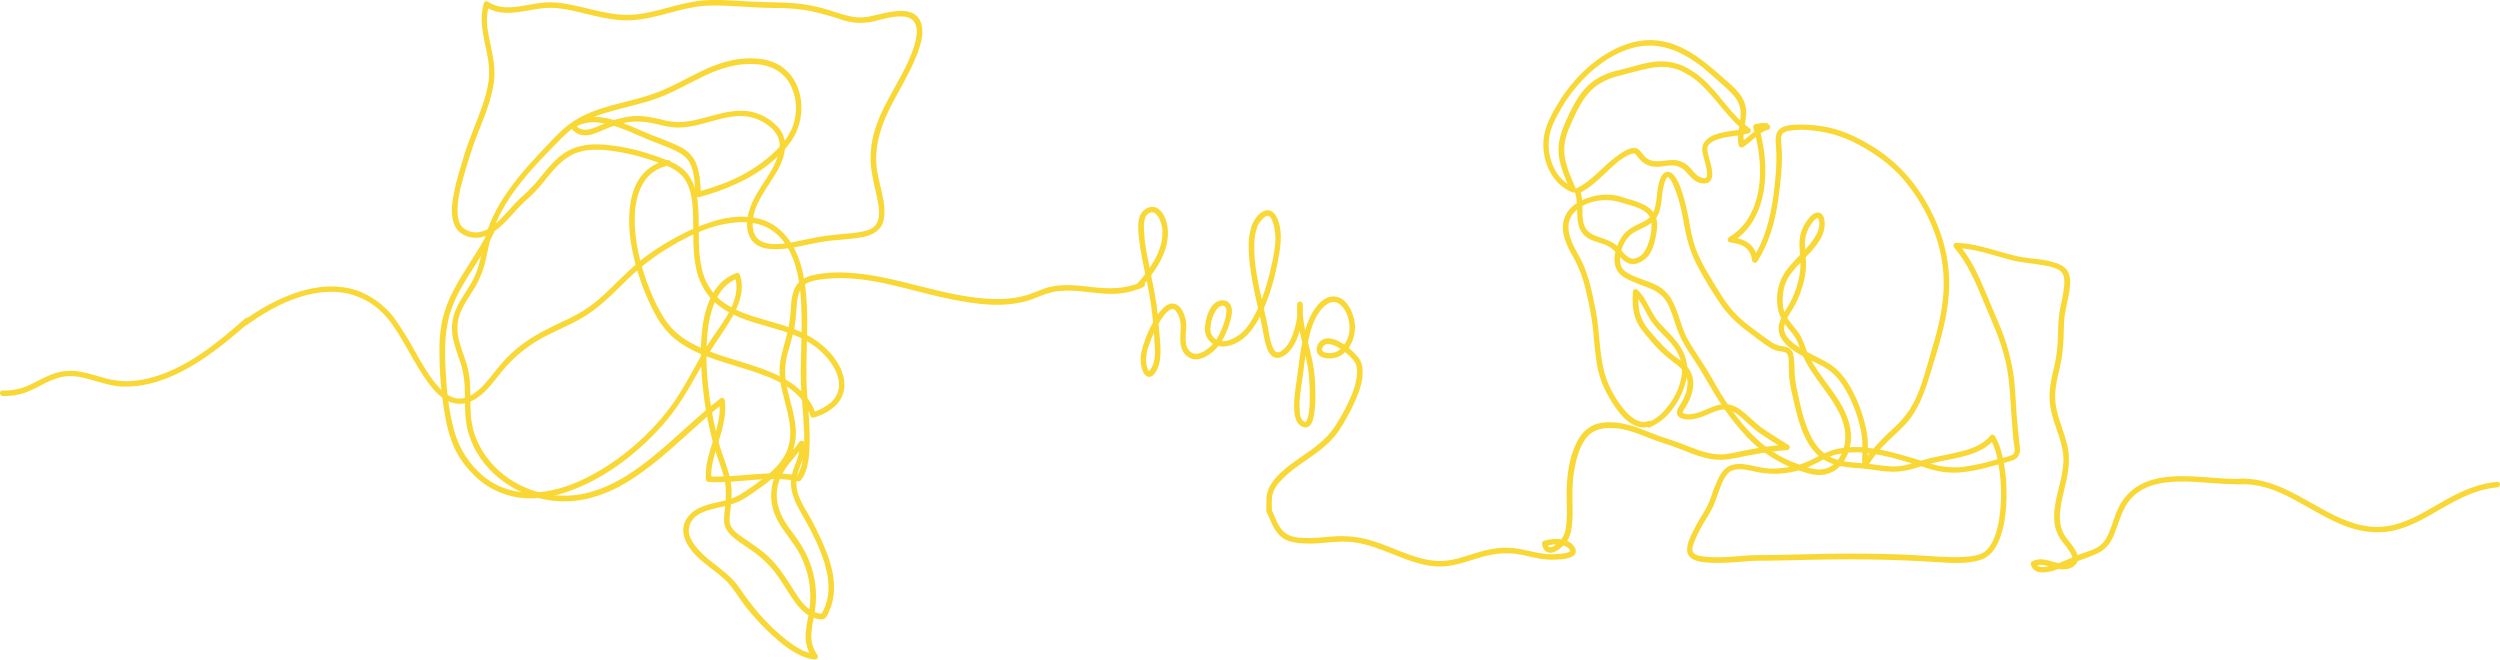
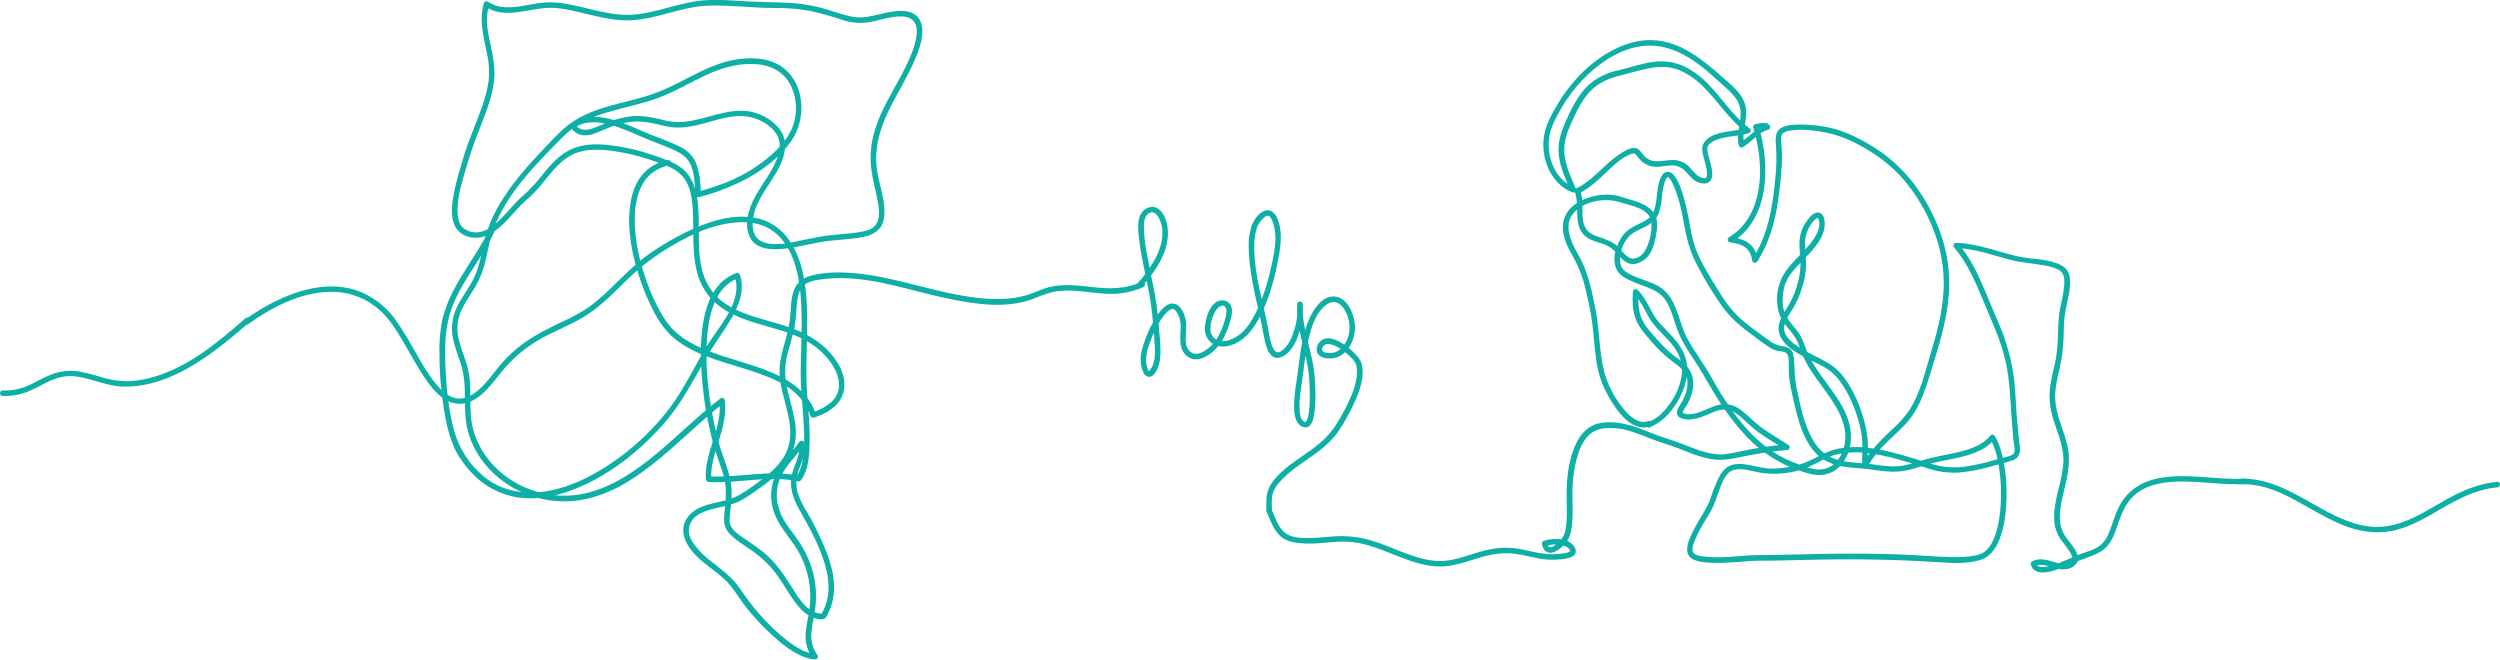
<svg xmlns="http://www.w3.org/2000/svg" viewBox="0 0 1357.06 357.96">
  <defs>
-     <style>.cls-1{fill:#f9d835;}</style>
+     <style>.cls-1{fill:#0EAFA7;}</style>
  </defs>
  <g id="Layer_1" data-name="Layer 1">
    <path class="cls-1" d="M1224.9,452.89c-9.69.51-19.37-.91-29-1.26-9.35-.34-19.42,0-27.8,4.64a27.63,27.63,0,0,0-10,9.46c-2.84,4.51-4.23,9.75-6.09,14.7-1.27,3.37-2.79,6.71-5.77,8.9-3.43,2.53-7.6,3.27-11.46,4.87-4.33,1.79-8.54,3.85-13,5.28-2.42.78-9,3.1-10-.7l-.69,1.69c3.82-2,7.91.34,11.72,1.22,3.32.77,7.47.68,10.08-1.85,4.75-4.61-2.4-11.55-5-15.21-4.84-6.68-3.29-15.14-1.59-22.65,1.85-8.19,4.25-16.27,2.86-24.73-1.64-10-7.28-19.08-7.07-29.41.11-5.39,1.47-10.64,2.67-15.87a81,81,0,0,0,1.87-15c.19-4.93.08-10,1-14.85.71-3.84,1.72-7.62,2.24-11.5.45-3.33.77-7.33-1-10.38-1.27-2.21-3.65-3.45-6-4.31-6.65-2.49-13.9-2.15-20.76-3.66-11.3-2.49-22-7.05-33.75-7.41a1.52,1.52,0,0,0-1.06,2.56c7.27,8.53,11.69,19.06,15.93,29.31,4.31,10.41,9.17,20.59,11.76,31.61,2.83,12,2.77,24.42,3.85,36.66.27,3,.43,6.11.89,9.13.28,1.88,1,4.72-.85,5.81a21.21,21.21,0,0,1-4.9,1.56c-1.53.41-3.07.77-4.6,1.21A105.39,105.39,0,0,1,1072,446.5a42.91,42.91,0,0,1-17.65-1.82c-11.1-3.39-22.15-7.14-33.73-8.52a51.36,51.36,0,0,0-16.64.53c-5.54,1.18-10.06,4-15.09,6.39A43.22,43.22,0,0,1,974.73,447a49,49,0,0,1-7.75.42,49.86,49.86,0,0,1-7-1.13c-4.23-.86-9.09-2.11-13.37-.86-3.43,1-5.64,4-7.21,7a97.64,97.64,0,0,0-4.53,11.59,44,44,0,0,1-4.1,8.07,106.85,106.85,0,0,0-5.45,9.75c-1.43,3-3.06,6.37-3,9.74,0,6.15,8.08,6.7,12.62,6.94,6.94.37,13.88-.31,20.79-.86,3.78-.3,7.57-.22,11.36-.26,6.65-.08,13.3-.25,19.94-.42,23.42-.58,46.78-.34,70.15,1.16,7.86.51,16.58,1.25,24.22-1.1,6.08-1.87,9.24-7.43,11.17-13.15,2.5-7.44,3.17-15.54,3.1-23.34a84.33,84.33,0,0,0-3-22.85,33.41,33.41,0,0,0-3.33-8,1.5,1.5,0,0,0-2.35-.3c-4.13,5.29-10.85,7.47-17.14,9-6.52,1.6-13.18,2.49-19.61,4.45-4.45,1.37-8.94,3-13.62,3.31s-9.38-.48-14-1.1c-6.86-.92-14.08-.65-20.67-3.07-6.24-2.29-10.28-7.41-13-13.27-3.52-7.47-5.28-15.74-6.91-23.78a54.37,54.37,0,0,1-1.34-9.22,79.12,79.12,0,0,0-.52-9c-.37-2.48-1.23-4.34-3.74-5.21a38.66,38.66,0,0,0-4.38-.9,15.53,15.53,0,0,1-5.2-2.69c-3.41-2.38-6.74-4.94-10.08-7.42a66.41,66.41,0,0,1-8.91-7.84,67.73,67.73,0,0,1-7.34-9.91c-2.56-4-5.06-8-7.4-12.16a82.75,82.75,0,0,1-6.15-12.54,73.79,73.79,0,0,1-2.94-11.34,156.17,156.17,0,0,0-3.45-16.18c-1.24-4.13-2.62-8.77-5.31-12.22-2.32-3-5.49-2.59-7.14.82-2.87,6-1.57,12.9-4.08,18.92-1.4,3.37-4.62,5-7.74,6.46s-6.35,3.12-8.62,6c-3.86,4.88-6.67,13.44-3.41,19.3,1.32,2.37,3.67,3.81,6,5,3.25,1.56,6.6,2.8,10,4.06,3.57,1.33,7,3,9.46,6s3.91,7.2,5.18,11a80.94,80.94,0,0,0,4.09,10.88,108.88,108.88,0,0,0,6.92,11.43c5,7.49,9.11,15.45,14,23a133.48,133.48,0,0,0,14.73,19,72.32,72.32,0,0,0,34.21,20.05c6,1.62,12,.48,16.36-4.06s6.25-11,6-17.09c-.62-14.54-12.31-25.57-19.61-37.18a48.77,48.77,0,0,1-4.83-9.53c-1.23-3.46-2.35-6.58-4.61-9.54s-4.74-5.46-6.37-8.7c-1.76-3.52-1.89-7.8-1.43-11.63a21.65,21.65,0,0,1,3-9.09,48.24,48.24,0,0,1,5.74-7c4.25-4.51,9.15-8.9,12-14.5a15.55,15.55,0,0,0,1.89-7.58c-.08-2.13-.6-5.34-3.14-5.85-2.33-.46-4.41,1.71-5.72,3.34a21.29,21.29,0,0,0-4.39,8.86c-.9,4.27-.31,8.59,0,12.89a38,38,0,0,1-1.37,13.07,48.59,48.59,0,0,1-4.72,11.66c-1.85,3.12-4.07,6.12-5.16,9.62-3.82,12.33,13.52,18.78,21.73,23.11a37.19,37.19,0,0,1,6.29,3.88,32,32,0,0,1,6.35,7.42,70.13,70.13,0,0,1,8.67,20,53.79,53.79,0,0,1,1.76,9.34c.41,4.68-.18,9.37,0,14.06a1.51,1.51,0,0,0,2.79.76,61.75,61.75,0,0,1,10.87-13.6c3.88-3.87,8.21-7.35,11.65-11.64,6.78-8.44,9.62-18.77,12.77-28.93,3.63-11.68,7.2-23.44,8.6-35.63a81.78,81.78,0,0,0-3.33-34.68,99.17,99.17,0,0,0-14.82-28.6,82.07,82.07,0,0,0-23-20.93c-8.63-5.32-17.9-9.64-28-11a78.22,78.22,0,0,0-11.94-.82c-3.19.06-7,.2-9.8,2-3.33,2.16-2.81,6.83-2.53,10.27a96.71,96.71,0,0,1-.38,16.84c-1.16,12.24-2.91,24.73-8.08,36a61.42,61.42,0,0,1-4.25,7.76l2.74.36a13,13,0,0,0-4.58-8.63c-2.8-2.17-6.35-3-9.78-3.52l.36,2.75c16.39-9.86,19.71-30.55,17.61-48.11a87.9,87.9,0,0,0-3.06-14.81l-1,1.84a11.58,11.58,0,0,1,4.63-.56l.4-2.94c-.78,0-1.56,0-2.35,0v3a14.15,14.15,0,0,1,2.79.59v-2.89c-5.78,1.53-9.45,6.91-14.49,9.78l2.2.89c-1.74-7.05,2.45-14.21.5-21.33-1.82-6.61-8.06-11.18-12.95-15.51-10.7-9.49-22.44-19.06-37.45-19.6-14.08-.5-27.79,7.76-37.62,17.21a83.18,83.18,0,0,0-13,16.23c-3.28,5.31-6.73,11.39-8,17.58-2.45,12.2,3.13,27,15.31,31.67,1.38.53,2.14-1.15,1.7-2.2-2.3-5.4-4.84-10.84-5.86-16.66-1.08-6.17.33-11.72,2.82-17.35,3.37-7.61,6.91-15.8,13.59-21.13a32,32,0,0,1,12.09-5.71c5.63-1.46,11.28-3.14,17-4.32s11.44-1.16,16.88,1.1a41.52,41.52,0,0,1,13.35,9.49c7.94,8,13.89,17.82,23.13,24.51l.36-2.74c-4,1.21-8.25,1.36-12.32,2.15-3.84.75-8.25,1.92-10.83,5.09-2,2.49-1.7,4.85-1,7.77.77,3.11,1.92,6.27,2.07,9.49,0,.71.11,2-.48,2.49-1,.77-3.2-.25-4-.74-2.11-1.24-3.54-3.54-5.29-5.22a12.16,12.16,0,0,0-7-3.52c-5.58-.74-11.82,2.59-16.6-1.61-2.2-1.94-3.2-5.36-6.68-5.05-2.68.25-5.36,2-7.53,3.46a62.57,62.57,0,0,0-7.51,6.08c-5,4.58-9.73,9.56-16,12.48a1.51,1.51,0,0,0-.69,1.7c3.13,8.68-2,20.77,8.29,25.87,3.88,1.92,8.61,2.32,12,5.17,2.87,2.42,5,6.09,8.46,7.68,3.82,1.73,8.2-.55,10.8-3.45s3.68-7.17,4.42-10.82,1.36-8-.32-11.59-5.29-5.63-8.83-7c-2-.81-4.13-1.41-6.23-2s-3.9-1.32-5.89-1.74a29.76,29.76,0,0,0-14.48.91c-4.42,1.34-8.84,3.62-11.72,7.34a15.33,15.33,0,0,0-2.64,12.44c.85,4.71,3.18,9,5.56,13.11a64.67,64.67,0,0,1,6.42,17,176.37,176.37,0,0,1,3.55,17.78c.89,6.42,1.2,12.9,2.08,19.31a56.7,56.7,0,0,0,3.32,13.9,66.3,66.3,0,0,0,5.12,9.95c3.61,5.77,9,13.24,16.39,14.08a9.65,9.65,0,0,0,4.58-.58c1.79-.67,1-3.57-.79-2.89-6.31,2.39-12-4.22-15.31-8.74a53.18,53.18,0,0,1-8.8-17.85c-2.77-11-2.47-22.42-4.64-33.49-2-10.42-4.11-21-9.5-30.29-4.11-7.09-8.71-16.88-1.43-23.61,6.25-5.77,16.54-7.22,24.42-4.66,6,1.93,16.34,3.33,16.84,11.31a30.12,30.12,0,0,1-1.79,11.07c-1.2,3.58-3.4,7.37-7.51,8.11-3.63.66-6.39-3.89-8.58-6.08-3.17-3.16-6.87-4.36-11-5.76a14.06,14.06,0,0,1-5.85-3.18,10.84,10.84,0,0,1-2.55-6.48c-.57-5.2.33-10.57-1.48-15.59l-.69,1.69c5.27-2.47,9.59-6.42,13.79-10.36S886,279,891.52,276.8c1.39-.56,2.26-.77,3.22.43a22,22,0,0,0,3.17,3.65,12,12,0,0,0,6.8,2.71c3,.2,5.88-.64,8.84-.72a10,10,0,0,1,8,3.31c1.64,1.66,3,3.62,5,4.93,2.29,1.52,6.61,2.66,8.49-.09,1.58-2.3.81-5.69.27-8.2-.63-2.88-1.78-5.76-2.07-8.71-.37-3.77,5.71-5.56,8.71-6.25,4.56-1.05,9.37-1.11,13.85-2.48a1.52,1.52,0,0,0,.36-2.74c-8.85-6.4-14.61-15.92-22.14-23.65a46.6,46.6,0,0,0-13.25-9.87,29.85,29.85,0,0,0-17.37-2.4c-6.2.91-12.15,3-18.24,4.44A37.74,37.74,0,0,0,872,236.65c-7.45,5.18-11.54,13.38-15.16,21.44-2.79,6.22-5,12.24-4.19,19.17s3.79,13.23,6.48,19.55l1.69-2.2c-10.11-3.87-14.76-16.28-13.48-26.4.72-5.75,3.74-11.28,6.59-16.23a80.86,80.86,0,0,1,11.85-15.8c8.76-9.09,20.94-17.33,33.87-18.3,14.08-1,26.64,7.35,36.58,16.44,2.63,2.41,5.39,4.71,8,7.17s5.31,5.22,6.45,8.67c2.36,7.14-2.13,14.63-.33,21.89a1.52,1.52,0,0,0,2.2.9c4.75-2.7,8.37-8.05,13.78-9.48,1.36-.36,1.49-2.62,0-2.89a17.14,17.14,0,0,0-3.59-.7,1.5,1.5,0,0,0,0,3c.79,0,1.57.05,2.35,0,1.62,0,2.12-2.69.4-2.95a15.07,15.07,0,0,0-6.22.56,1.52,1.52,0,0,0-1.05,1.85c4.67,15.59,6.08,35.14-2.93,49.5a30.88,30.88,0,0,1-10.24,10c-1,.6-1,2.53.36,2.74,2.89.44,6,1,8.42,2.74s3.42,4.46,3.84,7.31c.2,1.37,2.11,1.33,2.74.36,6.16-9.58,9.39-20.68,11.11-31.85.91-5.9,1.58-11.86,2-17.81a89.6,89.6,0,0,0,.29-9c-.07-2-.36-4-.43-6,0-1.53-.28-3.89,1-5a7.68,7.68,0,0,1,3.7-1.35,44.39,44.39,0,0,1,11.46-.16,64.35,64.35,0,0,1,25.38,7.52c9.41,5,17.94,11.09,24.89,19.19a95.13,95.13,0,0,1,16.13,27,79.49,79.49,0,0,1,5.62,32.31c-.48,11.95-3.54,23.59-7,35-3.07,10.17-5.56,21.16-11.24,30.26a56.51,56.51,0,0,1-9.85,11.2,108.69,108.69,0,0,0-11.57,12.13,48.16,48.16,0,0,0-4.37,6.49l2.8.76c-.22-4.57.34-9.14,0-13.71a57.38,57.38,0,0,0-1.64-9.47,76.33,76.33,0,0,0-7.71-19.24c-2.92-5.07-6.57-9.75-11.61-12.84-4.88-3-10.21-5.17-15.11-8.13-4.08-2.47-10.08-6.54-9.25-12.11.52-3.49,2.88-6.59,4.68-9.52a50,50,0,0,0,4.57-10.08,45.48,45.48,0,0,0,2.56-11.92c.27-4.44-.61-8.84-.56-13.28a18.6,18.6,0,0,1,3.33-10.56,11.8,11.8,0,0,1,2.59-2.91c.78-.58,1-.82,1.42,0,1.1,2.44.21,5.77-.88,8a32.57,32.57,0,0,1-5,7.11c-4,4.54-8.58,8.58-12.09,13.52a26.68,26.68,0,0,0-4.3,18.34,20.41,20.41,0,0,0,3.7,9.64c1.89,2.7,4.27,5,6,7.83,1.91,3,2.63,6.56,4.07,9.8a62.13,62.13,0,0,0,5.25,9.26c3.92,5.88,8.43,11.36,12.1,17.4,3.5,5.76,6.23,12.23,5.69,19.1-.46,5.76-3.26,11.91-8.57,14.69-5.95,3.11-13.22-.09-18.95-2.32a62.4,62.4,0,0,1-16.5-9.46c-12-9.71-21.05-23.24-28.46-36.65-4.13-7.49-9.46-14.26-13.48-21.81-3.63-6.84-4.59-14.85-8.73-21.44a19.63,19.63,0,0,0-7.57-7c-3.07-1.6-6.41-2.56-9.61-3.84-2.69-1.09-5.93-2.23-8.12-4.21-2.35-2.13-2.5-5.5-2.05-8.45a18.89,18.89,0,0,1,4.73-10.1c2.49-2.55,6-3.72,9.12-5.36,2.82-1.49,5.29-3.43,6.63-6.39s1.7-6.36,2.06-9.6a31.65,31.65,0,0,1,1.92-9.13,7,7,0,0,1,1-1.63c.22-.26.19-.2.56.07a10.34,10.34,0,0,1,2.55,3.88,49.27,49.27,0,0,1,2.45,6.35,101.2,101.2,0,0,1,3.28,14c1.37,7.78,3.12,15.23,6.73,22.31a192.82,192.82,0,0,0,13.8,23c4.34,6.19,9.93,11.09,16,15.49,3.3,2.37,6.46,5.08,9.93,7.2a15,15,0,0,0,4.34,1.95c1.49.34,3.24.3,4.63,1,1.91,1,1.58,4.77,1.66,6.56.12,2.69,0,5.41.35,8.09a103.69,103.69,0,0,0,2,10.28c.86,4,1.81,7.92,3,11.81,2,6.53,4.76,13.35,9.7,18.26,4,3.95,9.17,6,14.63,6.91,3.37.57,6.76.71,10.16,1,4.47.4,8.89,1.24,13.36,1.6a38.24,38.24,0,0,0,12.7-1c4.1-1.05,8.07-2.55,12.18-3.55,6.17-1.49,12.48-2.31,18.58-4.12,5.57-1.66,11.27-4.14,14.94-8.84l-2.36-.31c3.32,5.48,4.53,12.35,5.27,18.62a90.63,90.63,0,0,1-.19,24.18c-.93,6.11-2.52,13.34-7.12,17.84-2.2,2.16-5.4,2.8-8.36,3.21a74.84,74.84,0,0,1-12.25.42c-8.64-.25-17.25-1.08-25.88-1.39q-19.47-.67-39-.38c-12.94.2-25.87.71-38.81.74-5.95,0-11.9.89-17.85,1.09a69.07,69.07,0,0,1-10.47-.25c-1.86-.22-5.16-.5-6.39-2.2-1.45-2,.59-6.06,1.4-7.94a83.63,83.63,0,0,1,5.33-10,61.13,61.13,0,0,0,4.21-7.43c1.56-3.71,2.65-7.59,4.21-11.29,1.26-3,3-7,6.37-8.08,4.24-1.41,9.4.29,13.59,1.12a47.49,47.49,0,0,0,27.36-2.87c5.11-2.17,9.61-5.32,15-6.72a46.89,46.89,0,0,1,16.74-.85c11.39,1.25,22.35,5,33.24,8.39a44.77,44.77,0,0,0,16.8,2.2,88.49,88.49,0,0,0,17.2-3.26c3.53-1,7.13-1.83,10.62-2.95a9,9,0,0,0,3.49-1.63,6.76,6.76,0,0,0,1.7-5.73c-.65-6-1.32-12-1.79-18.08s-.58-12.36-1.29-18.5a111.55,111.55,0,0,0-8.9-32c-4.31-9.83-8-20-13-29.47a72.35,72.35,0,0,0-8.6-12.82l-1.06,2.56c10.09.31,19.57,3.82,29.23,6.38,6.3,1.67,12.76,1.92,19.14,3.16,2.68.52,5.64,1.13,7.92,2.71,2.58,1.79,2.62,5.13,2.43,8a85.48,85.48,0,0,1-2.07,11.55,74.68,74.68,0,0,0-1.25,12.49,108.75,108.75,0,0,1-1.16,15.51c-.88,4.84-2.3,9.55-3,14.42a38.75,38.75,0,0,0,.41,14.52c1,4.51,2.73,8.84,4.15,13.24s2.62,9.09,2.49,13.82a61.47,61.47,0,0,1-1.94,12c-1.74,7.42-4.09,15.28-2.68,23a21.83,21.83,0,0,0,4.71,9.49,52.34,52.34,0,0,1,3.14,4.29c.72,1.13,1.72,2.64,1.58,4.05-.16,1.65-2.1,2.3-3.49,2.6-2.14.47-4.31-.13-6.34-.74-4.08-1.23-8-2.5-12-.37a1.53,1.53,0,0,0-.69,1.7c2.41,8.6,16.12,2.08,21,0,3.67-1.56,7.26-2.95,11-4.29,4-1.42,7.79-3.34,10.37-6.79s3.82-7.76,5.24-11.76c1.83-5.13,3.81-10.07,7.77-14,7-6.86,17.31-8.18,26.68-8.22,11.32,0,22.61,1.95,33.93,1.35,1.92-.11,1.93-3.11,0-3Z" transform="translate(-6.5 -193.06)" />
    <path class="cls-1" d="M902.09,425a29.61,29.61,0,0,0,12.26-9.9,40,40,0,0,0,7.39-15.46,23.2,23.2,0,0,0-1.81-16.06c-3.11-6.06-8.22-10.32-12.68-15.29-4.82-5.38-6.57-12.82-11.83-17.88a1.52,1.52,0,0,0-2.56,1.06c-.24,4.58-.28,9.3,1.16,13.71,1.6,4.86,4.84,8.61,8.15,12.4a74.47,74.47,0,0,0,12,11.58c4,2.88,8.06,5.88,8.36,11.21a19,19,0,0,1-1.84,8.5c-.77,1.76-1.91,3.31-2.84,5a5.44,5.44,0,0,0-1,4c.46,1.66,2.23,2.37,3.76,2.67,4.63.91,8.94-.82,13.13-2.59,3.84-1.62,8.39-3.73,12.56-2,2.6,1.1,4.82,3.16,6.89,5s4.29,4,6.59,5.8c5,3.88,10.54,6.91,15.81,10.33l.76-2.79A202.33,202.33,0,0,0,951.56,438c-3.9.77-7.79,1.85-11.79,1.73A38.53,38.53,0,0,1,929,437.53c-3.44-1.13-6.79-2.51-10.16-3.81s-7-2.39-10.53-3.6C902,428,896.05,425,889.62,423.48c-5.68-1.36-12.66-2-18.16.35-4.12,1.8-7.1,5.43-9.09,9.36-4.29,8.46-5.42,18.57-5.5,27.94,0,4.18.25,8.37.11,12.56-.12,3.45-.31,7.67-2.05,10.75a13.65,13.65,0,0,1-5,5,3.37,3.37,0,0,1-2.4.63c-.9-.3-1-1.61-1.18-2.4l-1.05,1.84a18.86,18.86,0,0,1,8.5-.74c1.67.3,4.8,1.53,5,3.36,0,.16,0,.07,0,.09a3.73,3.73,0,0,1-.79.52,10.3,10.3,0,0,1-2.52.67,41,41,0,0,1-6.07.5c-7.53.2-14.68-2.79-22.13-3.42-6.65-.56-13.06.71-19.39,2.66-6.64,2-13.17,4.58-20.23,4.43-6.26-.13-12.31-2-18.13-4.16-6.13-2.29-12.12-5-18.39-6.9A57.28,57.28,0,0,0,730,484.26c-4.23.31-8.46.82-12.71.86-3.7,0-7.88,0-11.3-1.64-5.24-2.46-7-8.86-9.14-13.74-.79-1.76-3.38-.23-2.6,1.52,2.18,4.87,3.9,10.52,8.44,13.77,2.54,1.81,5.62,2.44,8.66,2.8a62.52,62.52,0,0,0,12.31,0c4.06-.32,8.13-.78,12.21-.78a46.34,46.34,0,0,1,11.54,1.53c6.8,1.74,13.23,4.6,19.76,7.12,6.33,2.44,12.87,4.56,19.69,4.86,7.5.32,14.41-2.21,21.46-4.39s13.79-3.42,21.06-2.46c4.15.55,8.17,1.75,12.28,2.5a41.58,41.58,0,0,0,9.77.62c3.06-.16,12-.57,10.24-5.81-1-2.86-4.25-4.64-7-5.15a22.17,22.17,0,0,0-10.1.75,1.53,1.53,0,0,0-1,1.84c.36,2.24,1.58,4.44,4.06,4.64,2.09.17,4.06-1,5.65-2.25a16.78,16.78,0,0,0,4.37-4.86c1.62-2.87,2.06-6.56,2.32-9.79.51-6.36-.18-12.75.16-19.12a72.86,72.86,0,0,1,2.2-14.84c1.2-4.48,3-9.14,6.21-12.56,3.92-4.14,9.4-4.6,14.84-4.17,6.73.52,13,3.26,19.19,5.68,3.29,1.29,6.64,2.34,10,3.44,3.6,1.18,7.1,2.64,10.64,4a63.68,63.68,0,0,0,12.06,3.63,33,33,0,0,0,12.36-.38c9.56-1.95,19.17-3.81,28.92-4.5a1.52,1.52,0,0,0,.76-2.8c-4.62-3-9.4-5.74-13.9-8.92-4.23-3-7.69-6.9-11.82-10-3.71-2.79-7.63-3.9-12.2-2.8-4.34,1.05-8.21,3.46-12.53,4.57-2,.5-4.48.83-6.4,0-.44-.19-.51-.23-.53-.4a4,4,0,0,1,.67-1.59c.88-1.57,1.94-3,2.7-4.67a25.34,25.34,0,0,0,2.3-7.79,14.56,14.56,0,0,0-5.36-13c-1.7-1.46-3.57-2.72-5.36-4.06a48.86,48.86,0,0,1-5.88-5.35c-2.31-2.4-4.47-4.93-6.65-7.44a28.78,28.78,0,0,1-4.51-6.65c-2.17-4.67-2.11-9.92-1.85-14.95l-2.56,1.06c4.28,4.11,6.15,9.93,9.42,14.77,3.52,5.19,8.76,9,12.38,14.12,3.2,4.56,4.89,9.52,4.17,15.1a35.16,35.16,0,0,1-5.7,14.52c-3,4.56-7.11,9-12.27,11.07-1.78.71-1,3.61.79,2.89Z" transform="translate(-6.5 -193.06)" />
    <path class="cls-1" d="M625.79,349.23c7.51-8.28,15.26-19.09,14.66-30.83-.22-4.27-1.65-9.55-5.37-12.11s-8.75.42-10,4.44-.69,8.76-.17,12.92c.8,6.38,2.1,12.67,3.42,19a199.27,199.27,0,0,1,3.55,20.29c.53,5.07,1,10.21,1.29,15.3.3,4.51.81,9.74-1.27,13.92a20.19,20.19,0,0,1-1.59,2.32s-.36.22-.17.09.28.18.09,0c.12.12-.13-.14-.21-.24-1-1.37-1.27-3.55-1.38-5.21a22.31,22.31,0,0,1,1.58-8.8,70.83,70.83,0,0,1,4.1-9.57,32.87,32.87,0,0,1,5.29-7.93,13.61,13.61,0,0,1,1.28-1.15,9.64,9.64,0,0,1,1.22-.7,1.73,1.73,0,0,1,1.14-.16c-.34,0,.26.08.36.11a2.73,2.73,0,0,1,.49.28,8.33,8.33,0,0,1,2.15,3.18,15.28,15.28,0,0,1,1.15,6.65c-.15,5.11-1.2,10.74,2.78,14.76,6.45,6.51,16.39-1.93,19.73-7.86a48.55,48.55,0,0,0,4.36-10.39c.83-2.92,1.86-7.22-.36-9.8s-6.13-2-8.39.2c-2.55,2.47-3.88,6.27-4.56,9.68s-.78,6.76,1.37,9.71c2.56,3.51,6.75,4.43,10.84,3.52,9.07-2,14.64-10.27,18.36-18.15,4.54-9.59,7.27-20,9.12-30.47,1.24-7,2.11-14.86-1.2-21.49-1.34-2.68-3.93-4.46-6.9-3.11-3.26,1.48-5.6,5.08-6.74,8.37a34.68,34.68,0,0,0-1.48,11.51,100,100,0,0,0,1.25,13.82c1.28,8.46,3.3,16.77,5.2,25.1.78,3.39,1.29,6.83,2,10.22.66,3.15,1.46,7.11,3.93,9.4,2.84,2.64,6.36.84,8.78-1.41,3.47-3.22,5.38-7.92,6.62-12.4a37.61,37.61,0,0,0,1.51-14,1.5,1.5,0,0,0-3,0c-.72,13.74,5.58,26.52,6.53,40.07.24,3.5.36,7,.33,10.52s-.09,7.48-1.12,11a6.43,6.43,0,0,1-.62,1.57,2.07,2.07,0,0,1-.19.32c-.15.23.12-.16-.08.11a1.67,1.67,0,0,1-.23.23s.2-.12-.06,0-.15,0-.16.06.08.06-.14,0l-.13-.06-.09,0a3.24,3.24,0,0,1-.36-.2,3,3,0,0,1-.7-.58c-1.15-1.24-1.44-3.37-1.58-5a44.48,44.48,0,0,1,.14-7.74c.39-4.4,1.24-8.74,1.75-13.13A171.06,171.06,0,0,1,716.62,378c1.27-5.68,3-11.7,6.61-16.39,2.61-3.39,7-6.53,10.91-3.1,3.5,3.1,5,8.44,4.91,13a14.81,14.81,0,0,1-2.06,7.43c-1.44,2.46-3.58,4.9-6.48,5.52-1.69.37-4.09.51-5.63-.44-1.32-.8-.53-2.67.42-3.54a2.86,2.86,0,0,1,1.53-.67,6,6,0,0,1,2.33.24,18.92,18.92,0,0,1,5.57,2.75,32.5,32.5,0,0,1,5,4.2,13.24,13.24,0,0,1,2.84,3.73l0,.16c.08.29.16.58.22.87a12.87,12.87,0,0,1,.3,2,20.77,20.77,0,0,1-.16,4.17,39.8,39.8,0,0,1-2.55,9.14,105.43,105.43,0,0,1-8.38,16.13c-3.45,5.68-8.31,10.09-13.67,14-5.15,3.71-10.57,7.06-15.32,11.3-4.15,3.71-8.23,8.12-8.93,13.86a67.61,67.61,0,0,0-.15,8.18,1.5,1.5,0,0,0,3,0c0-2.89-.3-5.93.25-8.78a15.57,15.57,0,0,1,4-7.12c4.67-5.32,10.59-9.18,16.36-13.18s11.31-8.35,15.43-14.14a88.66,88.66,0,0,0,5-8.31,96.49,96.49,0,0,0,4.61-9.35c2.47-5.86,4.76-12.9,3-19.27a12.08,12.08,0,0,0-2.89-4.6A34.75,34.75,0,0,0,737.4,381c-3.19-2.37-8.1-5.41-12.25-3.89a6.29,6.29,0,0,0-3.87,4.76c-.51,2.58,1.05,4.5,3.43,5.29a12.79,12.79,0,0,0,7.1,0c3.23-.9,5.75-3.54,7.48-6.3A20,20,0,0,0,740.87,364c-1.5-4.55-4.75-9.65-10-10-5.9-.44-10.4,5.58-12.75,10.23-5.47,10.85-6,23.51-7.73,35.09-.84,5.45-1.76,11.07-1.34,16.6a13.38,13.38,0,0,0,1.79,6.55,5.55,5.55,0,0,0,4.19,2.63c3.34,0,4.35-4.25,4.79-6.82a69,69,0,0,0,.69-12.93c-.06-3.05-.17-6.11-.48-9.14-.87-8.59-3.68-16.81-5.31-25.26a52.5,52.5,0,0,1-1.05-12.75h-3a35.45,35.45,0,0,1-1.5,13.57c-1.18,4.13-2.95,8.44-6.34,11.25-2.32,1.93-3.81,1.76-5.14-.78-1.58-3-2.07-6.72-2.67-10-2.75-15.37-8-30.53-7.64-46.31a26.71,26.71,0,0,1,1.75-10.1,13.36,13.36,0,0,1,2.87-4.07,6.82,6.82,0,0,1,1.76-1.35,3.42,3.42,0,0,1,.64-.23,2.55,2.55,0,0,0,.42,0c.81.07,1.39.86,1.9,1.79a15.14,15.14,0,0,1,1.36,3.95,30.91,30.91,0,0,1,.65,9.45,99.77,99.77,0,0,1-2.22,12.6,132.66,132.66,0,0,1-4.06,14.63,73,73,0,0,1-6.15,13.71c-2,3.44-4.47,6.78-7.84,9-2.87,1.92-6.76,3.65-10.28,2.7a6.39,6.39,0,0,1-3.87-3.17,5.91,5.91,0,0,1-.76-3.6,20.23,20.23,0,0,1,2.64-9.17c1.12-1.91,3.45-4.22,5.38-2.46.63.58.7,1.9.65,3a21.19,21.19,0,0,1-1.08,5.09,44.49,44.49,0,0,1-4.06,9.24c-.25.42-.51.84-.79,1.23.31-.43-.24.29-.25.3l-.37.44c-.39.45-.8.88-1.22,1.31a20.17,20.17,0,0,1-5.13,3.91,6.87,6.87,0,0,1-5,.83,6.33,6.33,0,0,1-3.85-4.61c-1.13-4.71.8-9.67-.48-14.4-.74-2.76-2.17-6.33-4.94-7.64-5.25-2.47-9.79,4.84-11.92,8.48a61.88,61.88,0,0,0-7,17.19,18,18,0,0,0,.84,10.87c.59,1.33,1.64,2.7,3.22,2.76,1.9.06,3.21-1.72,4-3.2,2.21-4,2.35-8.46,2.21-12.9-.16-4.61-.76-9.18-1.08-13.77-.87-12.75-4.17-25-6.37-37.58a76.14,76.14,0,0,1-1.49-14,13.34,13.34,0,0,1,.87-5.39c.69-1.44,2.66-2.85,4.3-2.35s2.75,2.46,3.43,3.95a16.78,16.78,0,0,1,1.43,6.28c.24,5.62-1.77,11.08-4.49,15.92a69.43,69.43,0,0,1-9.3,12.59c-1.29,1.43.82,3.55,2.12,2.12Z" transform="translate(-6.5 -193.06)" />
    <path class="cls-1" d="M139.71,365.86c-14.7,12.83-30.59,26.19-49.66,31.77A57.12,57.12,0,0,1,75.79,400a47.3,47.3,0,0,1-14.49-2.29c-4.82-1.38-9.64-2.92-14.65-3.32a29.13,29.13,0,0,0-13.28,2.37c-3.95,1.61-7.6,3.82-11.48,5.57A31.52,31.52,0,0,1,8,405C6,405,6,408,8,408a33.65,33.65,0,0,0,13.1-2.14c3.55-1.38,6.85-3.29,10.27-5,3.83-1.87,8-3.48,12.36-3.63,5.13-.18,10.14,1.34,15,2.76s9.66,2.83,14.69,2.93A56.82,56.82,0,0,0,88,401.29c9.72-2.36,18.79-7,27.13-12.38,9.51-6.18,18.21-13.49,26.74-20.93,1.46-1.27-.67-3.39-2.12-2.12Z" transform="translate(-6.5 -193.06)" />
    <path class="cls-1" d="M1222.21,456c10.12-.66,19.6,3,28.42,7.64,9.07,4.74,17.69,10.38,27.19,14.28,9.16,3.76,18.92,5.33,28.65,3,9.17-2.21,17.35-7.19,25.44-11.84,9.41-5.4,19.2-10.57,30.21-11.45,1.91-.15,1.93-3.15,0-3-9.92.79-19,4.75-27.59,9.52-8.15,4.52-16.06,9.79-25,12.75a40.06,40.06,0,0,1-13.68,2.2,45.79,45.79,0,0,1-14.44-3c-9.68-3.49-18.38-9.18-27.39-14-9.82-5.3-20.46-9.81-31.85-9.07-1.91.13-1.93,3.13,0,3Z" transform="translate(-6.5 -193.06)" />
  </g>
  <g id="Layer_3" data-name="Layer 3">
    <path class="cls-1" d="M140.76,369.3c14.32-10.24,32.19-19.45,50.34-17.58A38.61,38.61,0,0,1,215.25,364c4.29,4.59,7.54,10.12,10.68,15.52,3.42,5.86,6.64,11.85,10.38,17.51,3.11,4.72,6.65,9.55,11.45,12.68a14.62,14.62,0,0,0,13.92,1.4c7.42-3.09,12-10,16.92-16a74.32,74.32,0,0,1,19.43-17c8.06-4.83,17-8,25-12.82,8.57-5.08,15.55-12.19,22.6-19.12a125.17,125.17,0,0,1,21.05-16.93c11.67-7.37,25-14.17,39-15.4,5.89-.52,12,.05,17.35,2.78,5.84,3,10,8.16,12.71,14,4.29,9.22,5.38,19.77,5.77,29.81.45,12-.35,23.92-.39,35.88,0,7.56.9,15.11,1.39,22.66.53,8.16,1.06,16.68-.53,24.75a20.16,20.16,0,0,1-3.3,8.35l1.69-.69c-16.35-3.59-32.82,1.21-49.29.24l1.5,1.5c-.44-7.23,2.06-14.16,4.18-21,2.18-7,4.11-14.21,3.22-21.6-.11-1-1.24-2.07-2.25-1.3-13.3,10.18-25,22.29-38.06,32.73-12.89,10.27-27.9,19.48-44.82,20.14-18.32.71-36.69-8.38-46.38-24.1a43.63,43.63,0,0,1-5.3-12.5c-1.39-5.65-1.34-11.47-1.35-17.25s-.21-11.39-1.82-16.93c-1.47-5-3.63-9.85-4.69-15a23.63,23.63,0,0,1,1.76-15.09c2.05-4.38,4.94-8.29,7.4-12.45a51.68,51.68,0,0,0,5.85-15.33c1.18-5.33,2.08-10.69,4-15.84,7.13-19.48,22.63-34.87,36.86-49.38a48.6,48.6,0,0,1,11.85-9.1A71.11,71.11,0,0,1,336.33,254c9.15-2.75,18.62-4.46,27.58-7.83s17.07-8.23,25.66-12.26c8.75-4.11,18-6.77,27.72-6,7.49.57,14,3.81,17.88,10.46a27.92,27.92,0,0,1,2.64,20c-1.95,8.46-7.88,14.78-14.33,20.27A85,85,0,0,1,398,293.1c-4.24,1.58-8.55,2.9-12.91,4.1l1.9,1.44c-.28-5.75-.49-12-2.8-17.35a17.13,17.13,0,0,0-7.92-8.22c-5-2.74-10.61-4.51-15.92-6.66-6.86-2.77-13.48-6.13-20.61-8.2-7.58-2.2-16.36-3.12-23.1,1.83a1.52,1.52,0,0,0-.54,2,10,10,0,0,0,6.05,4.33,13.9,13.9,0,0,0,7.21-.86c2.64-.93,5.14-2.2,7.75-3.19a59.12,59.12,0,0,1,9.31-2.73c5.7-1.12,11.31-.41,16.91.9a58.19,58.19,0,0,0,9.15,1.76,39.46,39.46,0,0,0,8.54-.51c11.1-1.73,22.72-8,34.1-4.79,4.91,1.37,10.34,4.67,13,9.14,2,3.37,2,7.24.88,10.92-2.52,8.47-8.65,15.45-12.79,23.13-3.42,6.34-6.26,15.69-2.23,22.43,3.37,5.64,10.71,6.13,16.6,5.67,7.25-.57,14.28-2.51,21.42-3.78,7.68-1.36,15.58-1.26,23.23-2.8,5.36-1.08,9.95-3.77,11-9.53,1.75-9.93-3.28-19.86-4-29.66-.84-11.76,3-22.47,8.36-32.75,4.28-8.25,9.18-16.16,12.74-24.77,2.4-5.81,5.38-13.61,3-19.87-3.14-8.17-13.73-6.3-20.36-4.8-5.45,1.24-10.72,2.95-16.37,1.94-6.32-1.13-12.39-3.74-18.65-5.25a89.63,89.63,0,0,0-17.64-2.44c-7.52-.29-15-.36-22.54-.81s-15-1.07-22.45-.45c-6.77.56-13.33,2.34-19.87,4.1s-13.29,3.55-20.17,3.74c-7.13.2-14.11-1.36-21-3-6.74-1.6-13.57-3.39-20.52-3.76-6.16-.33-12.24,1.29-18.29,2.17s-12,1-17.15-2.6a1.51,1.51,0,0,0-2.2.9c-2.7,9.39,0,18.48,1.81,27.74a44.25,44.25,0,0,1,.86,14,69.85,69.85,0,0,1-3.51,14.09c-3.12,9.14-7.23,17.93-10,27.21-1.94,6.6-4.08,13.14-5.37,19.91-1.11,5.84-2.22,13.05.83,18.51s10.42,7,15.93,5c6.37-2.26,11.18-7.66,15.61-12.53a83,83,0,0,1,6.37-6.62,74.12,74.12,0,0,0,7.85-7.8c5-5.85,9.46-12.57,16.21-16.53s14.46-3.85,21.9-3a117.23,117.23,0,0,1,24.2,5.8c5.87,2,12.41,4.08,16.15,9.39,3.29,4.68,4.2,10.59,4.56,16.18.44,6.56.16,13.14.41,19.71s1,13.46,3.51,19.67A33,33,0,0,0,400,361.29c15.22,9.45,34.64,9.13,49.14,20,8.7,6.55,18.82,20.64,8.39,30.25a26.66,26.66,0,0,1-10,5.32l1.84,1C445,404.51,432.48,397.71,420,393.14c-13.51-4.95-28.24-7.68-40.64-15.28A37.89,37.89,0,0,1,367.13,366a90.19,90.19,0,0,1-7.81-15.48c-4.92-12.28-8.4-25.72-8.26-39,.11-10.81,3.32-23.09,14.38-27.44a25.69,25.69,0,0,1,4.29-1.25c1.89-.39,1.09-3.29-.8-2.89a24,24,0,0,0-14.21,8.5c-3.56,4.55-5.36,10.18-6.13,15.84-1.84,13.36,1,27.34,5.24,40a116.51,116.51,0,0,0,7.5,17.77,49.27,49.27,0,0,0,9.45,13.16c10.6,9.89,25.71,13.5,39.15,17.76,12.59,4,27.7,8.71,34.5,21.09a27.85,27.85,0,0,1,2,4.73,1.51,1.51,0,0,0,1.84,1c6.4-2.06,13-5.66,15.56-12.22,2.16-5.46.75-11.5-2-16.46-3.46-6.22-9-11.3-15.08-15-7.61-4.58-16.28-6.88-24.75-9.32s-17.57-5.19-24.58-11a30.51,30.51,0,0,1-10-17.1c-3-12.89-.36-26.26-2.68-39.22-1-5.54-3.23-11-7.61-14.73a28.69,28.69,0,0,0-7.86-4.45c-3.55-1.47-7.19-2.74-10.86-3.87a107.53,107.53,0,0,0-24.79-4.91c-7.41-.46-14.74.5-21,4.76-6.45,4.38-10.83,10.92-15.85,16.72a93,93,0,0,1-7.73,7.52c-2.4,2.21-4.53,4.71-6.73,7.11-4.22,4.61-9.28,10.41-15.8,11.45a10.91,10.91,0,0,1-8.92-2.59c-1.9-1.85-2.5-4.69-2.67-7.24-.47-7.16,1.56-14.45,3.5-21.27,2.18-7.62,4.54-15.14,7.43-22.53,3.54-9,7.46-18.16,8.77-27.86,1.3-9.53-1.81-18.35-3.27-27.64a33,33,0,0,1,.62-14.32l-2.2.89c10.41,7.24,23.13,1.13,34.5.82,6.83-.19,13.7,1.65,20.3,3.23s13.12,3.16,19.86,3.5c13.58.69,26.12-5.05,39.29-7.22,7.1-1.17,14.36-.8,21.51-.43,7.37.38,14.74,1,22.13,1a101.74,101.74,0,0,1,19.16,1.62A176.69,176.69,0,0,1,464.15,204a30.6,30.6,0,0,0,16.24.74c5.2-1.16,10.46-3,15.85-2.75,16.24.65,3,25.47-.75,32.43-5.19,9.72-11.18,19.2-14.3,29.85a51.53,51.53,0,0,0-2.1,16.05c.19,6.28,1.79,12.2,3.11,18.3,1.11,5.1,3.35,14-1.71,17.89-1.95,1.49-4.53,2-6.89,2.46-3.62.65-7.31.9-11,1.25-4,.38-7.95.76-11.87,1.48-3.47.63-6.91,1.42-10.37,2.1-6.14,1.22-13.74,3-19.81.58-6.74-2.65-6.09-11.48-4.24-17.17C419,299.05,425,292.28,429,284.75c3.69-7,5.82-15.24.4-22a27.28,27.28,0,0,0-13-8.5c-5.28-1.6-10.85-1.2-16.19-.13-5.68,1.14-11.19,3-16.86,4.2a44.4,44.4,0,0,1-8.52,1,34.78,34.78,0,0,1-8.89-1.28c-5.37-1.32-10.89-2.43-16.45-1.9A56,56,0,0,0,332.64,261c-4.67,2-10.3,4.63-14-.42l-.54,2.05c5.75-4.22,13-3.61,19.56-1.87,6.8,1.82,13.15,4.87,19.61,7.61,5.16,2.2,10.52,3.95,15.58,6.35,3.24,1.54,6.27,3.43,8,6.67,2.75,5.08,2.79,11.64,3.07,17.25a1.52,1.52,0,0,0,1.9,1.45,118.68,118.68,0,0,0,27.19-10.66c8.7-4.92,17.34-11.63,23.08-19.91,8-11.49,7.53-29.84-3.75-39.13-6.9-5.69-16.38-6.36-24.95-5.24-9.63,1.26-18.38,5.51-26.93,9.91-4.41,2.28-8.82,4.59-13.38,6.57a104,104,0,0,1-14.59,5c-9.56,2.58-19.37,4.52-28.39,8.75a48.79,48.79,0,0,0-12.29,8.13C308,267,304.38,271,300.76,274.8c-7.47,7.87-14.7,16.08-20.65,25.18a87.19,87.19,0,0,0-7.42,13.79A85,85,0,0,0,268.06,330c-1.22,5.94-2.79,11.62-5.85,16.9-2.52,4.33-5.55,8.37-7.68,12.92a26.31,26.31,0,0,0-2.48,14.89c.7,5.38,2.83,10.38,4.49,15.51,1.9,5.86,2.32,11.66,2.33,17.8,0,5.9,0,11.84,1.28,17.63,4.28,18.81,20.48,33.19,38.82,37.83a56.33,56.33,0,0,0,26.14.37,76,76,0,0,0,23.57-10.21c15.1-9.49,27.73-22.28,41.13-33.91,3.09-2.68,6.23-5.32,9.48-7.8l-2.26-1.3c1.78,14.82-8.3,27.85-7.4,42.56a1.54,1.54,0,0,0,1.5,1.5c16.17.95,32.46-3.86,48.5-.35a1.57,1.57,0,0,0,1.69-.69c4.22-5.65,4.56-13.84,4.68-20.6.15-8.62-.67-17.22-1.33-25.81-1.62-21.44,2.13-43.15-2-64.43C440,329,432.77,315.2,418.09,311.67c-13.2-3.17-27.32,1.68-39.14,7.37a143.36,143.36,0,0,0-19.22,11.27c-8.2,5.66-15,12.78-22.16,19.66a101,101,0,0,1-11.52,9.85,90.34,90.34,0,0,1-14,7.71c-7.9,3.76-15.84,7.6-22.82,13a72.79,72.79,0,0,0-9.62,8.87c-3.39,3.73-6.21,7.92-9.6,11.64-3.79,4.18-9.08,8.95-15.19,8.32-5-.52-9-4.58-12-8.29-4.18-5.14-7.46-11-10.74-16.74a183,183,0,0,0-10.64-17.34,44.7,44.7,0,0,0-18.79-15.34c-17.27-7.17-36.71-.86-52.15,7.87a127.11,127.11,0,0,0-11.29,7.23c-1.55,1.12-.06,3.72,1.52,2.6Z" transform="translate(-6.5 -193.06)" />
    <path class="cls-1" d="M272,317.91c-5.7,11.61-13.76,21.83-19.61,33.34a66.2,66.2,0,0,0-6.24,17.67,85.31,85.31,0,0,0-1.08,17.19,189.77,189.77,0,0,0,3.46,35,69.74,69.74,0,0,0,4.54,14.95,51.44,51.44,0,0,0,9.45,13.63A43,43,0,0,0,288,463.15c9.76,1.36,19.7-.53,28.86-4,19.76-7.43,37.38-21.4,51-37.32,9.22-10.74,15.39-23.25,22.48-35.39,3.46-5.92,7.52-11.43,11.18-17.22,3.44-5.43,6.66-11.38,7.49-17.84a20.65,20.65,0,0,0-.81-9.07,1.52,1.52,0,0,0-1.84-1.05c-16.55,5.81-19.18,27-19.43,42.08a195,195,0,0,0,7.43,53.05c1.58,5.31,3.83,10.42,5.17,15.8,1.59,6.41.94,12.77.23,19.25-.42,3.74-.51,7.27,1.95,10.36,3.38,4.25,8.67,7.08,13,10.19a57.32,57.32,0,0,1,11.8,10.89c3.66,4.58,6.46,9.68,9.75,14.5,2.91,4.26,6.38,8.75,11.28,10.79,1.66.68,5.34,1.85,6.88.49,1.11-1,1.82-3.05,2.4-4.39a28.91,28.91,0,0,0,1.6-4.87c3.11-13.56-3.12-27.4-8.95-39.32-1.5-3.08-3.12-6.07-4.86-9a51.07,51.07,0,0,1-4.54-8.86,19.61,19.61,0,0,1-.94-10.56c.69-3.29,2.13-6.36,3.15-9.55a17.81,17.81,0,0,0,.82-8.8c-.26-1.37-2.08-1.33-2.74-.36-4.3,6.32-10.36,11.62-13.31,18.78a28,28,0,0,0,1.15,23.09c3.55,7,9.23,12.63,12.79,19.64a49.56,49.56,0,0,1,5.14,27.21c-.43,4.92-1.83,9.7-2.24,14.62a20,20,0,0,0,3.71,14L449,548c-5.59-.35-10.84-3.94-15.17-7.23a107.79,107.79,0,0,1-15.13-14.39,145.74,145.74,0,0,1-10.8-14.19c-4-5.78-9.24-9.58-14.68-13.84a54.26,54.26,0,0,1-9.05-8.61c-2.29-2.86-4.38-6.56-3.63-10.36,1.56-7.9,10.65-9.53,17.16-11.06a51.8,51.8,0,0,0,9.53-2.87,55.45,55.45,0,0,0,8.35-5.12c5.86-4,12-8.45,16.5-14.05A29,29,0,0,0,438.47,426c-.48-7.22-2.87-14.11-4.42-21.13a38.76,38.76,0,0,1,.88-23c1-3.81,2.17-7.6,2.89-11.48.77-4.13.85-8.26,1.23-12.42.41-4.39,1.41-9.1,5.65-11.29a21.92,21.92,0,0,1,7-1.88,79.88,79.88,0,0,1,11.77-.77c19.23.17,37.73,6.93,56.38,10.85,15.53,3.26,33.17,6.19,48.38.05,4.17-1.68,8.13-3.31,12.65-3.83a55.49,55.49,0,0,1,11.38,0c7.74.7,15.44,2.13,23.23,1.13a41.41,41.41,0,0,0,11.73-3.38c1.75-.8.23-3.38-1.52-2.6-8,3.62-16.46,3.71-25.06,2.77-7.9-.86-15.8-2-23.69-.33-4.31.91-8.11,3-12.27,4.32a51,51,0,0,1-12.55,2.24c-8.57.5-17.17-.57-25.58-2.12-18.72-3.46-36.93-10.07-56-11.77-7.69-.68-16-.7-23.57,1.26-4.31,1.12-7.75,3.51-9.44,7.73a28,28,0,0,0-1.62,8.06,98.55,98.55,0,0,1-1.44,12.93c-1.7,7.91-5,15.63-4.84,23.84.35,14.31,10.1,29.36,3.66,43.42-3.31,7.23-9.93,12.37-16.19,16.95-2.88,2.12-5.84,4.14-8.91,6a33.16,33.16,0,0,1-9.37,3.48c-6.78,1.66-14.29,2.66-18.83,8.53-5.08,6.57-2,14,2.93,19.59s11.39,9.31,16.83,14.35c4.78,4.42,7.86,10.28,11.87,15.35A129.13,129.13,0,0,0,425.81,538c4.74,4.33,9.94,8.54,15.86,11.13A21.49,21.49,0,0,0,449,551a1.51,1.51,0,0,0,1.3-2.26A17.65,17.65,0,0,1,447,536c.38-4.2,1.49-8.3,2-12.48a51.3,51.3,0,0,0-3.11-25.67,60,60,0,0,0-6-11.24c-2-3-4.31-5.8-6.33-8.79-4.54-6.69-6.74-14.4-4.55-22.42,2.25-8.23,9.33-14.08,14-20.93l-2.75-.36c1.14,6.15-3.25,12-4.18,17.89-1,6.24,1.21,12.19,4.23,17.55,6.34,11.26,13,22.9,15.35,35.79,1.34,7.45.55,15-3.54,21.51l1.3-.75c-8.14.64-13.31-8.19-17-14.13-4.32-6.88-8.85-13.67-15.2-18.87-3-2.48-6.28-4.66-9.48-6.91-2.86-2-6.61-4.14-8.37-7.32-1.24-2.25-.81-5-.54-7.42.51-4.64,1.11-9.29.69-14-.72-8-4.3-15.3-6.51-22.94-1.54-5.32-2.74-10.73-3.75-16.17-2.56-13.75-4-28-2.94-41.94.92-11.85,4.12-27.79,16.9-32.28l-1.84-1c4.06,12.41-6.43,24.62-12.84,34.22-8.1,12.13-13.78,25.76-22.66,37.38-12.2,16-28.61,29.81-46.74,38.52-17,8.15-37.88,11.38-53.63-1.21a49,49,0,0,1-16.54-25.45c-3-10.94-4.11-22.42-4.63-33.72s-.43-22.7,3.73-33.5c4.38-11.38,12-21.16,18.08-31.61q2.4-4.09,4.51-8.36c.85-1.72-1.74-3.25-2.59-1.51Z" transform="translate(-6.5 -193.06)" />
  </g>
</svg>
